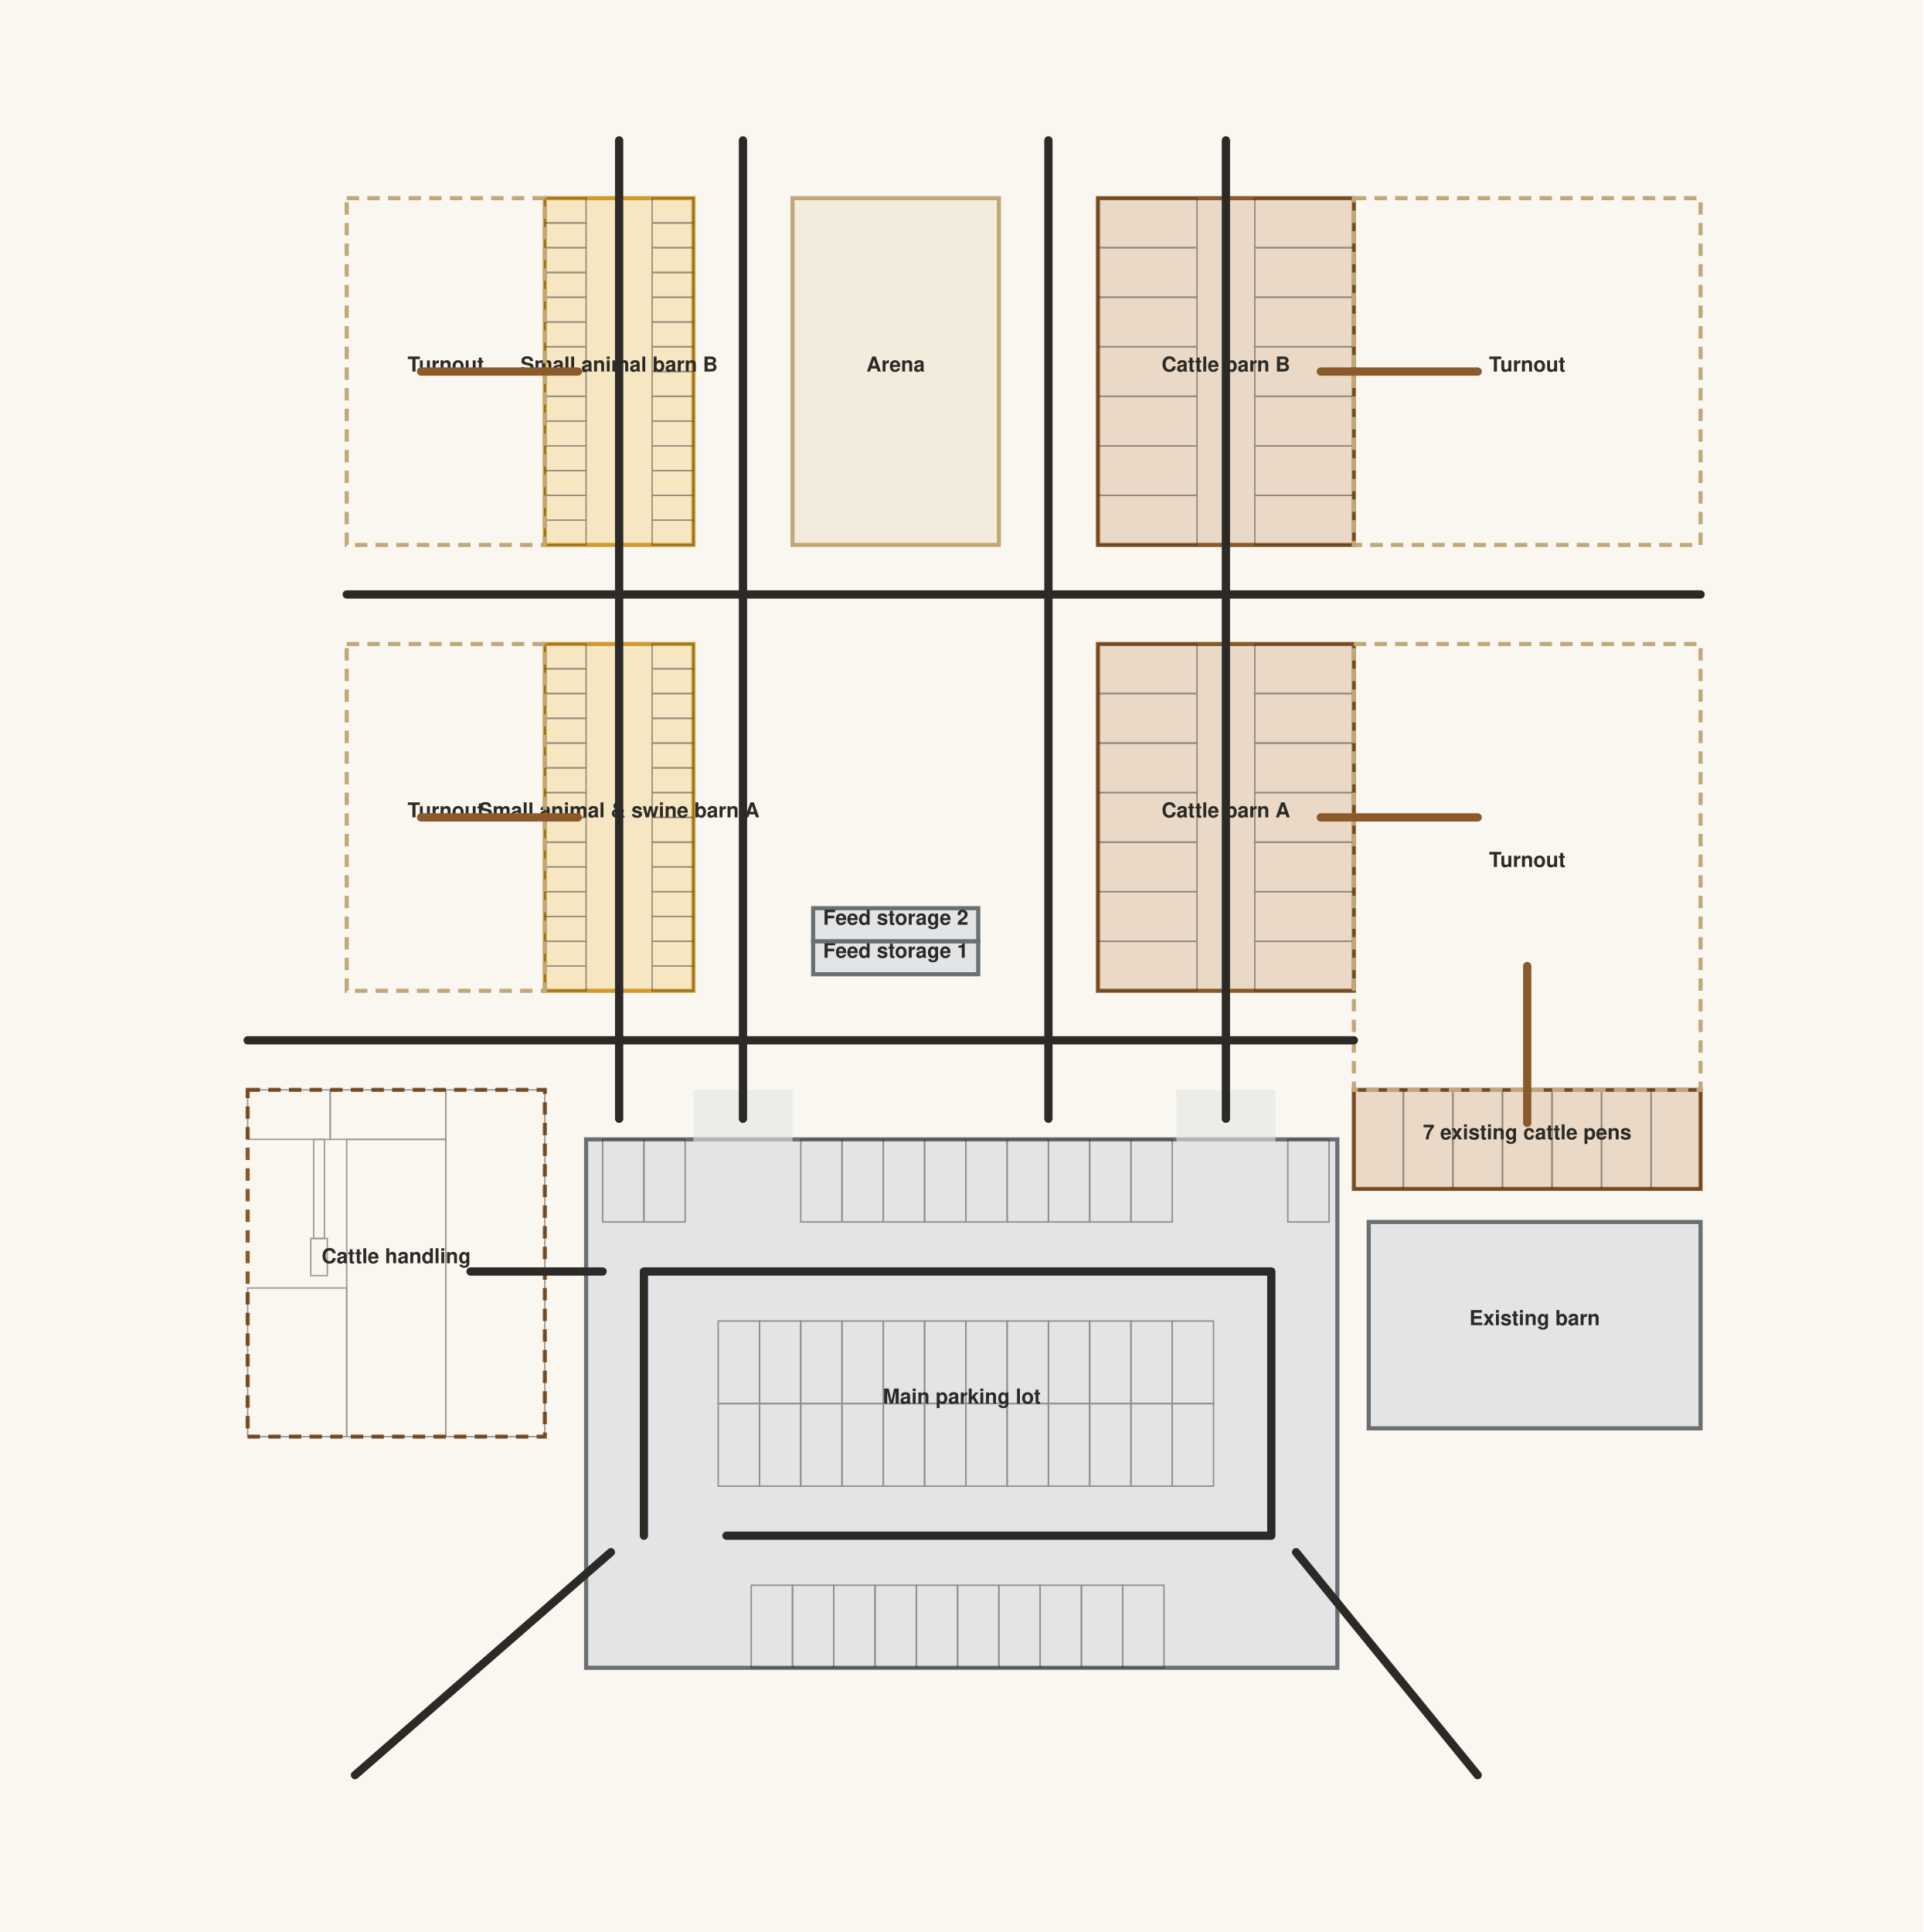
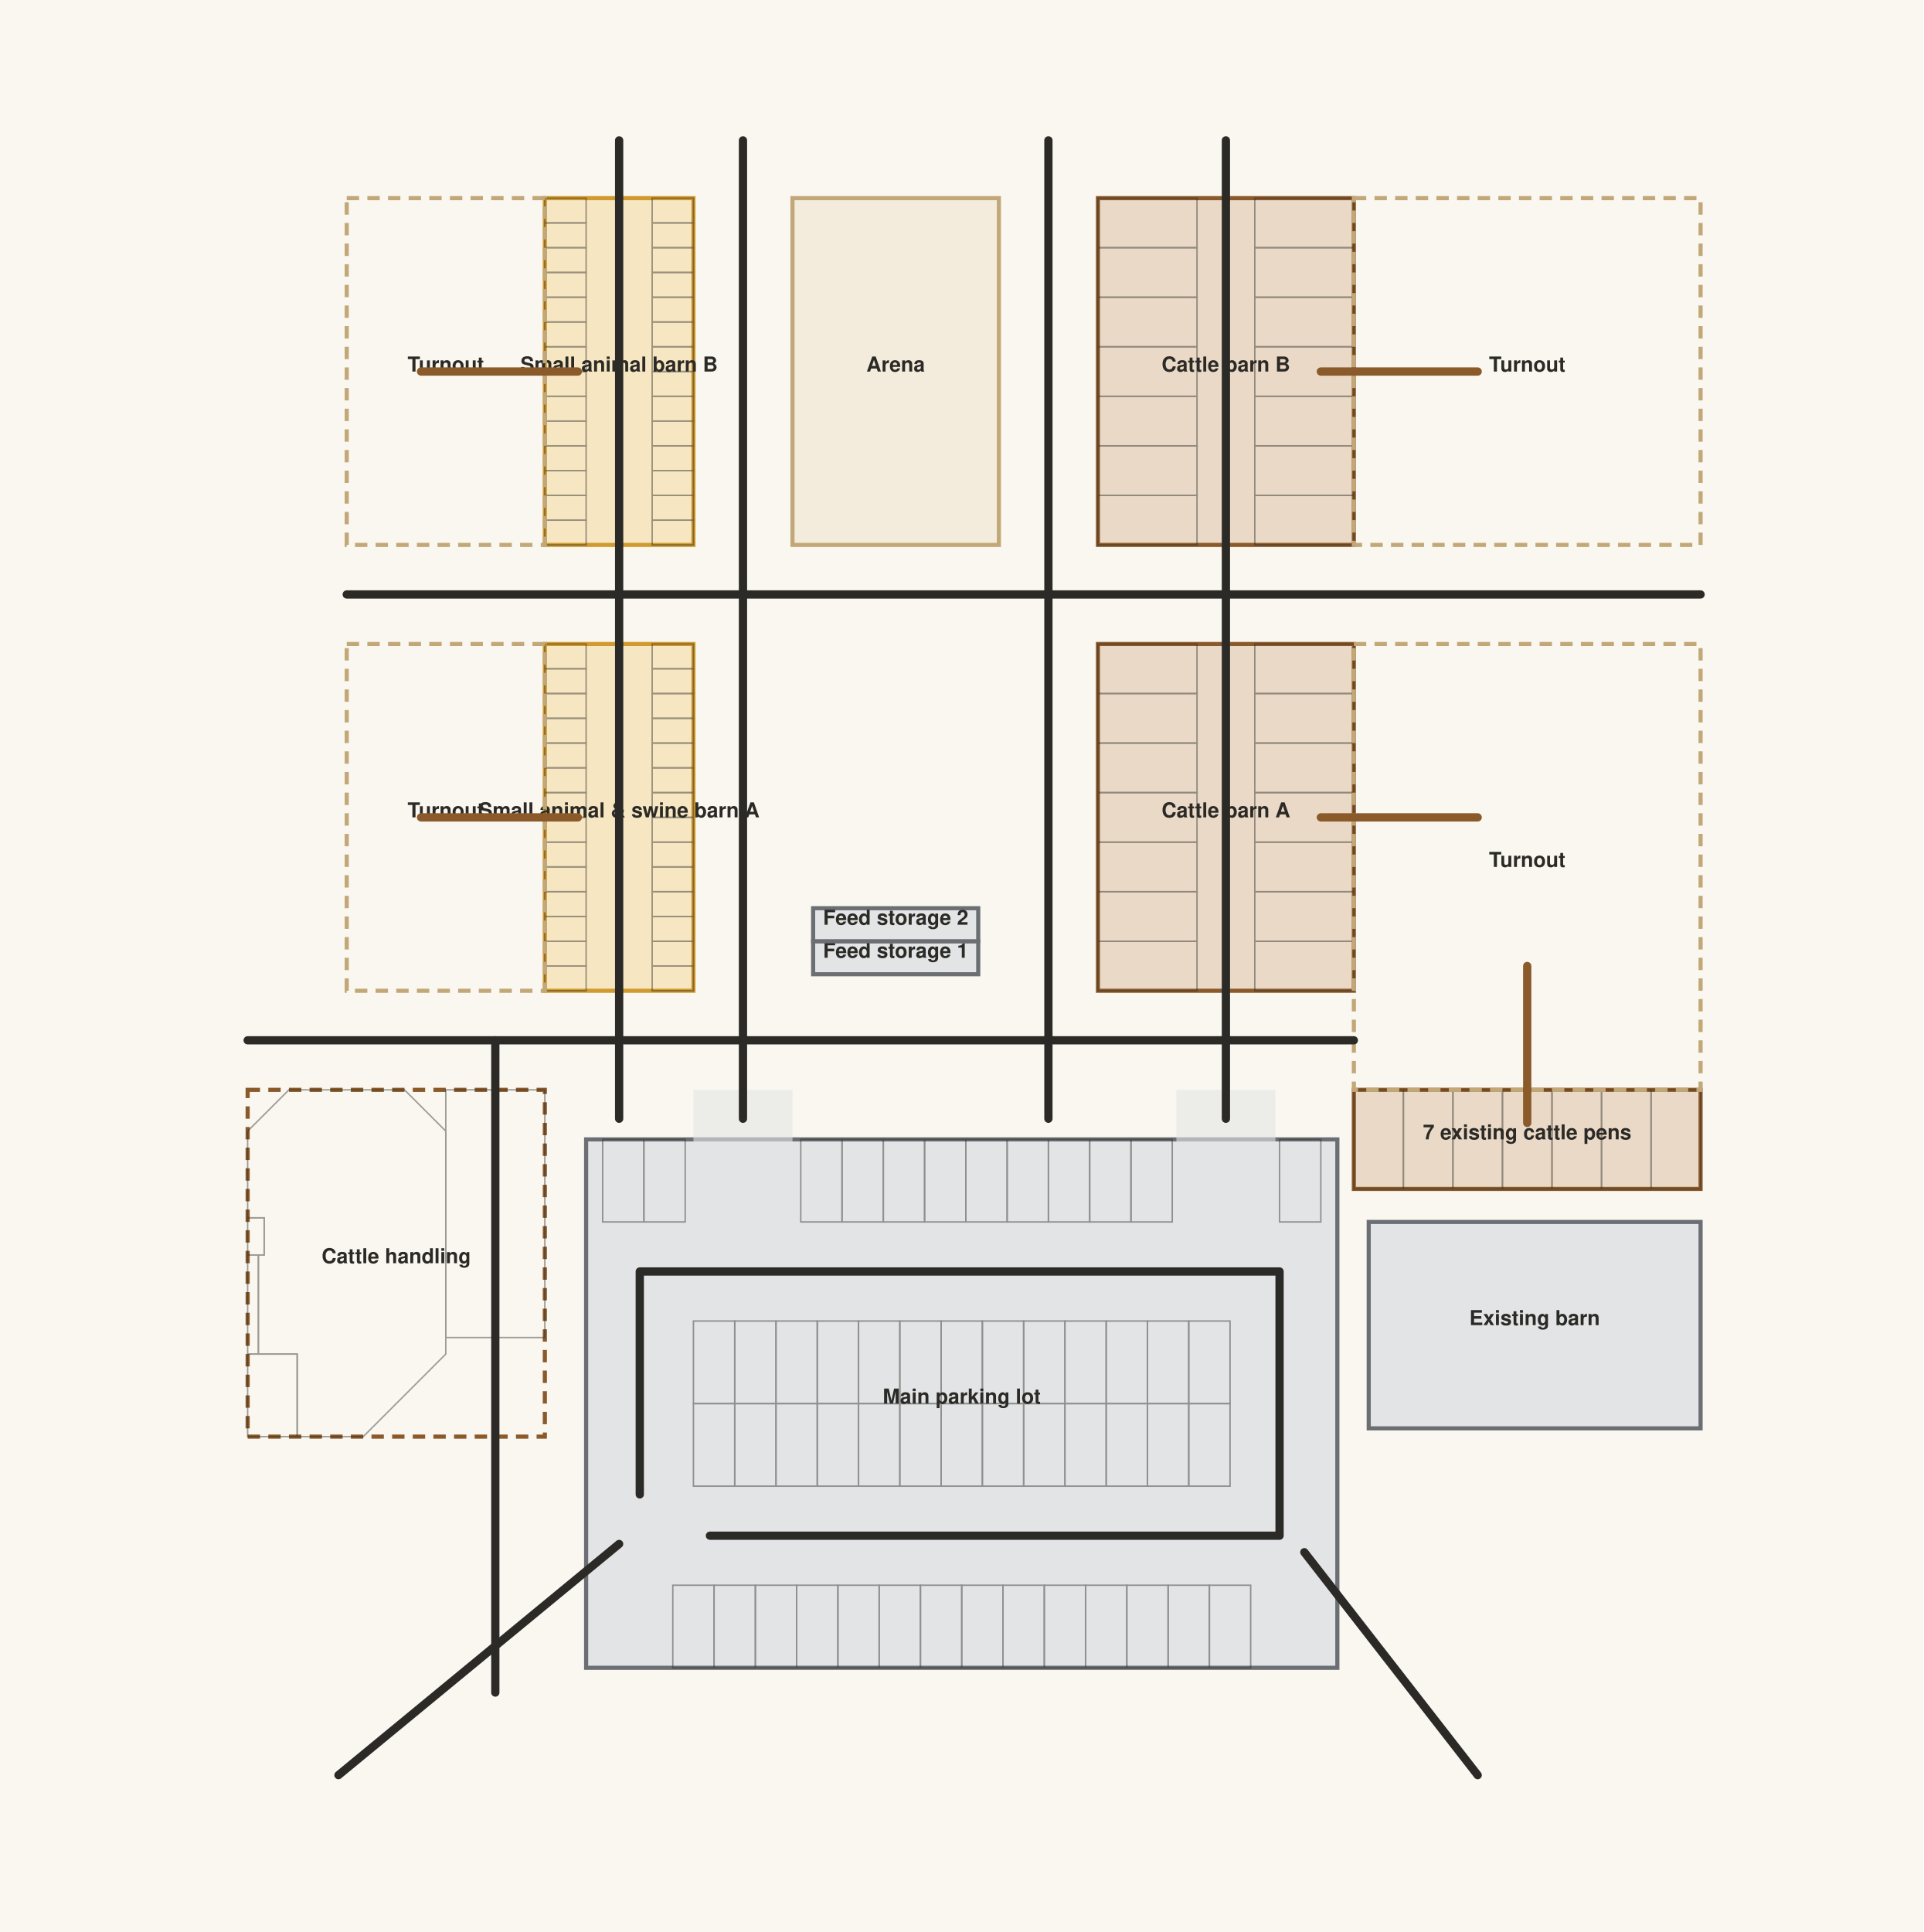
<svg xmlns="http://www.w3.org/2000/svg" viewBox="-132 -48 466 468" font-family="Avenir Next,Helvetica,Arial,sans-serif">
  <rect x="-132" y="-48" width="466" height="468" fill="#FAF7F0" />
  <g id="level-1">
    <g id="existing-barn">
      <rect x="199.6" y="248" width="80.4" height="50" fill="#E3E4E5" stroke="#6B6F73" stroke-width="1" />
      <text x="239.8" y="273.0" text-anchor="middle" font-size="5" font-weight="700" fill="#2B2A26">Existing barn</text>
    </g>
    <g id="existing-pens">
      <rect x="196" y="216" width="84" height="24" fill="#E9D9C6" stroke="#8B5A2B" stroke-width="1" />
      <g fill="none" stroke="#2B2A26" stroke-width=".35" opacity=".45">
        <rect x="196" y="216" width="12" height="24" />
        <rect x="208" y="216" width="12" height="24" />
        <rect x="220" y="216" width="12" height="24" />
        <rect x="232" y="216" width="12" height="24" />
        <rect x="244" y="216" width="12" height="24" />
        <rect x="256" y="216" width="12" height="24" />
        <rect x="268" y="216" width="12" height="24" />
      </g>
      <text x="238.0" y="228.0" text-anchor="middle" font-size="5" font-weight="700" fill="#2B2A26">7 existing cattle pens</text>
    </g>
    <g id="handling">
      <rect x="-72" y="216" width="72" height="84" fill="none" stroke="#8B5A2B" stroke-width="1" stroke-dasharray="3 2" />
      <g fill="none" stroke="#2B2A26" stroke-width=".35" opacity=".45">
-         <rect x="-72" y="216" width="20" height="12" />
-         <rect x="-52" y="216" width="28" height="12" />
-         <rect x="-24" y="216" width="24" height="84" />
-         <rect x="-48" y="228" width="24" height="72" />
-         <rect x="-56" y="228" width="2.6" height="24" />
-         <rect x="-56.7" y="252" width="4" height="9" />
-         <rect x="-72" y="264" width="24" height="36" />
+         <polygon points="-62,216 -34,216 -24,226 -24,280 -44,300 -60,300 -60,280 -69.4,280 -69.4,256 -68,256 -68,247 -72,247 -72,226" />
+         <rect x="-24" y="216" width="24" height="60" />
+         <rect x="-72" y="280" width="12" height="20" />
+         <rect x="-72" y="256" width="2.6" height="24" />
+         <rect x="-72" y="247" width="4" height="9" />
      </g>
      <text x="-36.0" y="258.0" text-anchor="middle" font-size="5" font-weight="700" fill="#2B2A26">Cattle handling</text>
    </g>
    <g id="parking">
      <rect x="10" y="228" width="182" height="128" fill="#E3E4E5" stroke="#6B6F73" stroke-width="1" />
      <g fill="none" stroke="#2B2A26" stroke-width=".35" opacity=".45">
        <rect x="14" y="228" width="10" height="20" />
        <rect x="24" y="228" width="10" height="20" />
        <rect x="62" y="228" width="10" height="20" />
        <rect x="72" y="228" width="10" height="20" />
        <rect x="82" y="228" width="10" height="20" />
        <rect x="92" y="228" width="10" height="20" />
        <rect x="102" y="228" width="10" height="20" />
        <rect x="112" y="228" width="10" height="20" />
        <rect x="122" y="228" width="10" height="20" />
        <rect x="132" y="228" width="10" height="20" />
        <rect x="142" y="228" width="10" height="20" />
-         <rect x="180" y="228" width="10" height="20" />
-         <rect x="42" y="272" width="10" height="20" />
-         <rect x="52" y="272" width="10" height="20" />
-         <rect x="62" y="272" width="10" height="20" />
-         <rect x="72" y="272" width="10" height="20" />
-         <rect x="82" y="272" width="10" height="20" />
-         <rect x="92" y="272" width="10" height="20" />
-         <rect x="102" y="272" width="10" height="20" />
-         <rect x="112" y="272" width="10" height="20" />
-         <rect x="122" y="272" width="10" height="20" />
-         <rect x="132" y="272" width="10" height="20" />
-         <rect x="142" y="272" width="10" height="20" />
-         <rect x="152" y="272" width="10" height="20" />
-         <rect x="42" y="292" width="10" height="20" />
-         <rect x="52" y="292" width="10" height="20" />
-         <rect x="62" y="292" width="10" height="20" />
-         <rect x="72" y="292" width="10" height="20" />
-         <rect x="82" y="292" width="10" height="20" />
-         <rect x="92" y="292" width="10" height="20" />
-         <rect x="102" y="292" width="10" height="20" />
-         <rect x="112" y="292" width="10" height="20" />
-         <rect x="122" y="292" width="10" height="20" />
-         <rect x="132" y="292" width="10" height="20" />
-         <rect x="142" y="292" width="10" height="20" />
-         <rect x="152" y="292" width="10" height="20" />
-         <rect x="50" y="336" width="10" height="20" />
-         <rect x="60" y="336" width="10" height="20" />
-         <rect x="70" y="336" width="10" height="20" />
-         <rect x="80" y="336" width="10" height="20" />
-         <rect x="90" y="336" width="10" height="20" />
-         <rect x="100" y="336" width="10" height="20" />
-         <rect x="110" y="336" width="10" height="20" />
-         <rect x="120" y="336" width="10" height="20" />
-         <rect x="130" y="336" width="10" height="20" />
-         <rect x="140" y="336" width="10" height="20" />
+         <rect x="178" y="228" width="10" height="20" />
+         <rect x="36" y="272" width="10" height="20" />
+         <rect x="46" y="272" width="10" height="20" />
+         <rect x="56" y="272" width="10" height="20" />
+         <rect x="66" y="272" width="10" height="20" />
+         <rect x="76" y="272" width="10" height="20" />
+         <rect x="86" y="272" width="10" height="20" />
+         <rect x="96" y="272" width="10" height="20" />
+         <rect x="106" y="272" width="10" height="20" />
+         <rect x="116" y="272" width="10" height="20" />
+         <rect x="126" y="272" width="10" height="20" />
+         <rect x="136" y="272" width="10" height="20" />
+         <rect x="146" y="272" width="10" height="20" />
+         <rect x="156" y="272" width="10" height="20" />
+         <rect x="36" y="292" width="10" height="20" />
+         <rect x="46" y="292" width="10" height="20" />
+         <rect x="56" y="292" width="10" height="20" />
+         <rect x="66" y="292" width="10" height="20" />
+         <rect x="76" y="292" width="10" height="20" />
+         <rect x="86" y="292" width="10" height="20" />
+         <rect x="96" y="292" width="10" height="20" />
+         <rect x="106" y="292" width="10" height="20" />
+         <rect x="116" y="292" width="10" height="20" />
+         <rect x="126" y="292" width="10" height="20" />
+         <rect x="136" y="292" width="10" height="20" />
+         <rect x="146" y="292" width="10" height="20" />
+         <rect x="156" y="292" width="10" height="20" />
+         <rect x="31" y="336" width="10" height="20" />
+         <rect x="41" y="336" width="10" height="20" />
+         <rect x="51" y="336" width="10" height="20" />
+         <rect x="61" y="336" width="10" height="20" />
+         <rect x="71" y="336" width="10" height="20" />
+         <rect x="81" y="336" width="10" height="20" />
+         <rect x="91" y="336" width="10" height="20" />
+         <rect x="101" y="336" width="10" height="20" />
+         <rect x="111" y="336" width="10" height="20" />
+         <rect x="121" y="336" width="10" height="20" />
+         <rect x="131" y="336" width="10" height="20" />
+         <rect x="141" y="336" width="10" height="20" />
+         <rect x="151" y="336" width="10" height="20" />
+         <rect x="161" y="336" width="10" height="20" />
      </g>
      <text x="101.0" y="292.0" text-anchor="middle" font-size="5" font-weight="700" fill="#2B2A26">Main parking lot</text>
    </g>
  </g>
  <g id="level-2">
    <g id="cattle-a">
      <rect x="134" y="108" width="62" height="84" fill="#E9D9C6" stroke="#8B5A2B" stroke-width="1" />
      <g fill="none" stroke="#2B2A26" stroke-width=".35" opacity=".45">
        <rect x="134" y="108" width="24" height="12" />
        <rect x="134" y="120" width="24" height="12" />
        <rect x="134" y="132" width="24" height="12" />
        <rect x="134" y="144" width="24" height="12" />
        <rect x="134" y="156" width="24" height="12" />
        <rect x="134" y="168" width="24" height="12" />
        <rect x="134" y="180" width="24" height="12" />
        <rect x="172" y="108" width="24" height="12" />
        <rect x="172" y="120" width="24" height="12" />
        <rect x="172" y="132" width="24" height="12" />
        <rect x="172" y="144" width="24" height="12" />
        <rect x="172" y="156" width="24" height="12" />
        <rect x="172" y="168" width="24" height="12" />
        <rect x="172" y="180" width="24" height="12" />
      </g>
      <text x="165.0" y="150.0" text-anchor="middle" font-size="5" font-weight="700" fill="#2B2A26">Cattle barn A</text>
    </g>
    <g id="small-a">
      <rect x="0" y="108" width="36" height="84" fill="#F6E6C2" stroke="#D19A2E" stroke-width="1" />
      <g fill="none" stroke="#2B2A26" stroke-width=".35" opacity=".45">
        <rect x="0" y="108" width="10" height="6" />
        <rect x="0" y="114" width="10" height="6" />
        <rect x="0" y="120" width="10" height="6" />
        <rect x="0" y="126" width="10" height="6" />
        <rect x="0" y="132" width="10" height="6" />
        <rect x="0" y="138" width="10" height="6" />
        <rect x="0" y="144" width="10" height="6" />
        <rect x="0" y="150" width="10" height="6" />
        <rect x="0" y="156" width="10" height="6" />
        <rect x="0" y="162" width="10" height="6" />
        <rect x="0" y="168" width="10" height="6" />
        <rect x="0" y="174" width="10" height="6" />
        <rect x="0" y="180" width="10" height="6" />
        <rect x="0" y="186" width="10" height="6" />
        <rect x="26" y="108" width="10" height="6" />
        <rect x="26" y="114" width="10" height="6" />
        <rect x="26" y="120" width="10" height="6" />
        <rect x="26" y="126" width="10" height="6" />
        <rect x="26" y="132" width="10" height="6" />
        <rect x="26" y="138" width="10" height="6" />
        <rect x="26" y="144" width="10" height="6" />
        <rect x="26" y="150" width="10" height="6" />
        <rect x="26" y="156" width="10" height="6" />
        <rect x="26" y="162" width="10" height="6" />
        <rect x="26" y="168" width="10" height="6" />
        <rect x="26" y="174" width="10" height="6" />
        <rect x="26" y="180" width="10" height="6" />
        <rect x="26" y="186" width="10" height="6" />
      </g>
      <text x="18.0" y="150.0" text-anchor="middle" font-size="5" font-weight="700" fill="#2B2A26">Small animal &amp; swine barn A</text>
    </g>
    <g id="feed-1">
      <rect x="65" y="180" width="40" height="8" fill="#E3E4E5" stroke="#6B6F73" stroke-width="1" />
      <text x="85.0" y="184.0" text-anchor="middle" font-size="5" font-weight="700" fill="#2B2A26">Feed storage 1</text>
    </g>
    <g id="turnout-cattle-a">
      <rect x="196" y="108" width="84" height="108" fill="none" stroke="#C2A878" stroke-width="1" stroke-dasharray="3 2" />
      <text x="238.0" y="162.0" text-anchor="middle" font-size="5" font-weight="700" fill="#2B2A26">Turnout</text>
    </g>
    <g id="turnout-small-a">
      <rect x="-48" y="108" width="48" height="84" fill="none" stroke="#C2A878" stroke-width="1" stroke-dasharray="3 2" />
      <text x="-24.0" y="150.0" text-anchor="middle" font-size="5" font-weight="700" fill="#2B2A26">Turnout</text>
    </g>
  </g>
  <g id="level-3">
    <g id="cattle-b">
      <rect x="134" y="0" width="62" height="84" fill="#E9D9C6" stroke="#8B5A2B" stroke-width="1" />
      <g fill="none" stroke="#2B2A26" stroke-width=".35" opacity=".45">
        <rect x="134" y="0" width="24" height="12" />
        <rect x="134" y="12" width="24" height="12" />
        <rect x="134" y="24" width="24" height="12" />
        <rect x="134" y="36" width="24" height="12" />
        <rect x="134" y="48" width="24" height="12" />
        <rect x="134" y="60" width="24" height="12" />
        <rect x="134" y="72" width="24" height="12" />
        <rect x="172" y="0" width="24" height="12" />
        <rect x="172" y="12" width="24" height="12" />
        <rect x="172" y="24" width="24" height="12" />
        <rect x="172" y="36" width="24" height="12" />
        <rect x="172" y="48" width="24" height="12" />
        <rect x="172" y="60" width="24" height="12" />
        <rect x="172" y="72" width="24" height="12" />
      </g>
      <text x="165.0" y="42.0" text-anchor="middle" font-size="5" font-weight="700" fill="#2B2A26">Cattle barn B</text>
    </g>
    <g id="small-b">
      <rect x="0" y="0" width="36" height="84" fill="#F6E6C2" stroke="#D19A2E" stroke-width="1" />
      <g fill="none" stroke="#2B2A26" stroke-width=".35" opacity=".45">
        <rect x="0" y="0" width="10" height="6" />
        <rect x="0" y="6" width="10" height="6" />
        <rect x="0" y="12" width="10" height="6" />
        <rect x="0" y="18" width="10" height="6" />
        <rect x="0" y="24" width="10" height="6" />
        <rect x="0" y="30" width="10" height="6" />
        <rect x="0" y="36" width="10" height="6" />
        <rect x="0" y="42" width="10" height="6" />
        <rect x="0" y="48" width="10" height="6" />
        <rect x="0" y="54" width="10" height="6" />
        <rect x="0" y="60" width="10" height="6" />
        <rect x="0" y="66" width="10" height="6" />
        <rect x="0" y="72" width="10" height="6" />
        <rect x="0" y="78" width="10" height="6" />
        <rect x="26" y="0" width="10" height="6" />
        <rect x="26" y="6" width="10" height="6" />
        <rect x="26" y="12" width="10" height="6" />
        <rect x="26" y="18" width="10" height="6" />
        <rect x="26" y="24" width="10" height="6" />
        <rect x="26" y="30" width="10" height="6" />
        <rect x="26" y="36" width="10" height="6" />
        <rect x="26" y="42" width="10" height="6" />
        <rect x="26" y="48" width="10" height="6" />
        <rect x="26" y="54" width="10" height="6" />
        <rect x="26" y="60" width="10" height="6" />
        <rect x="26" y="66" width="10" height="6" />
        <rect x="26" y="72" width="10" height="6" />
        <rect x="26" y="78" width="10" height="6" />
      </g>
      <text x="18.0" y="42.0" text-anchor="middle" font-size="5" font-weight="700" fill="#2B2A26">Small animal barn B</text>
    </g>
    <g id="arena">
      <rect x="60" y="0" width="50" height="84" fill="#F3ECDD" stroke="#C2A878" stroke-width="1" />
      <text x="85.0" y="42.0" text-anchor="middle" font-size="5" font-weight="700" fill="#2B2A26">Arena</text>
    </g>
    <g id="feed-2">
      <rect x="65" y="172" width="40" height="8" fill="#E3E4E5" stroke="#6B6F73" stroke-width="1" />
      <text x="85.0" y="176.0" text-anchor="middle" font-size="5" font-weight="700" fill="#2B2A26">Feed storage 2</text>
    </g>
    <g id="turnout-cattle-b">
      <rect x="196" y="0" width="84" height="84" fill="none" stroke="#C2A878" stroke-width="1" stroke-dasharray="3 2" />
      <text x="238.0" y="42.0" text-anchor="middle" font-size="5" font-weight="700" fill="#2B2A26">Turnout</text>
    </g>
    <g id="turnout-small-b">
      <rect x="-48" y="0" width="48" height="84" fill="none" stroke="#C2A878" stroke-width="1" stroke-dasharray="3 2" />
      <text x="-24.0" y="42.0" text-anchor="middle" font-size="5" font-weight="700" fill="#2B2A26">Turnout</text>
    </g>
  </g>
  <g id="drives">
    <rect id="drive-west" x="36" y="216" width="24" height="32" fill="#E3E4E5" opacity=".6" />
    <rect id="drive-east" x="153.0" y="216" width="24" height="32" fill="#E3E4E5" opacity=".6" />
  </g>
  <g id="circulation">
    <polyline id="lane-west" points="48.0,-14 48.0,223" fill="none" stroke="#2B2A26" stroke-width="2" stroke-linecap="round" stroke-linejoin="round" />
    <polyline id="lane-east" points="122.0,-14 122.0,223" fill="none" stroke="#2B2A26" stroke-width="2" stroke-linecap="round" stroke-linejoin="round" />
    <polyline id="drive-cross" points="-72,204.0 196,204.0" fill="none" stroke="#2B2A26" stroke-width="2" stroke-linecap="round" stroke-linejoin="round" />
    <polyline id="lane-mid" points="-48,96.0 280,96.0" fill="none" stroke="#2B2A26" stroke-width="2" stroke-linecap="round" stroke-linejoin="round" />
    <polyline id="aisle-cattle" points="165.0,-14 165.0,223" fill="none" stroke="#2B2A26" stroke-width="2" stroke-linecap="round" stroke-linejoin="round" />
    <polyline id="aisle-small" points="18.0,-14 18.0,223" fill="none" stroke="#2B2A26" stroke-width="2" stroke-linecap="round" stroke-linejoin="round" />
-     <polyline id="loop-parking" points="24,324 24,260 176,260 176,324 44,324" fill="none" stroke="#2B2A26" stroke-width="2" stroke-linecap="round" stroke-linejoin="round" />
-     <polyline id="entry" points="-46,382 16,328" fill="none" stroke="#2B2A26" stroke-width="2" stroke-linecap="round" stroke-linejoin="round" />
-     <polyline id="exit" points="182,328 226,382" fill="none" stroke="#2B2A26" stroke-width="2" stroke-linecap="round" stroke-linejoin="round" />
-     <polyline id="trailers" points="14,260 -18,260" fill="none" stroke="#2B2A26" stroke-width="2" stroke-linecap="round" stroke-linejoin="round" />
+     <polyline id="loop-parking" points="40,324 178,324 178,260 23,260 23,314" fill="none" stroke="#2B2A26" stroke-width="2" stroke-linecap="round" stroke-linejoin="round" />
+     <polyline id="entry" points="-50,382 18,326" fill="none" stroke="#2B2A26" stroke-width="2" stroke-linecap="round" stroke-linejoin="round" />
+     <polyline id="exit" points="184,328 226,382" fill="none" stroke="#2B2A26" stroke-width="2" stroke-linecap="round" stroke-linejoin="round" />
+     <polyline id="trailers" points="-12,362 -12,204.0" fill="none" stroke="#2B2A26" stroke-width="2" stroke-linecap="round" stroke-linejoin="round" />
    <polyline id="an-cattle-a" points="188,150.0 226,150.0" fill="none" stroke="#8B5A2B" stroke-width="2" stroke-linecap="round" stroke-linejoin="round" />
    <polyline id="an-cattle-b" points="188,42.0 226,42.0" fill="none" stroke="#8B5A2B" stroke-width="2" stroke-linecap="round" stroke-linejoin="round" />
    <polyline id="an-small-a" points="8,150.0 -30,150.0" fill="none" stroke="#8B5A2B" stroke-width="2" stroke-linecap="round" stroke-linejoin="round" />
    <polyline id="an-small-b" points="8,42.0 -30,42.0" fill="none" stroke="#8B5A2B" stroke-width="2" stroke-linecap="round" stroke-linejoin="round" />
    <polyline id="an-pens" points="238.0,224 238.0,186" fill="none" stroke="#8B5A2B" stroke-width="2" stroke-linecap="round" stroke-linejoin="round" />
  </g>
</svg>
